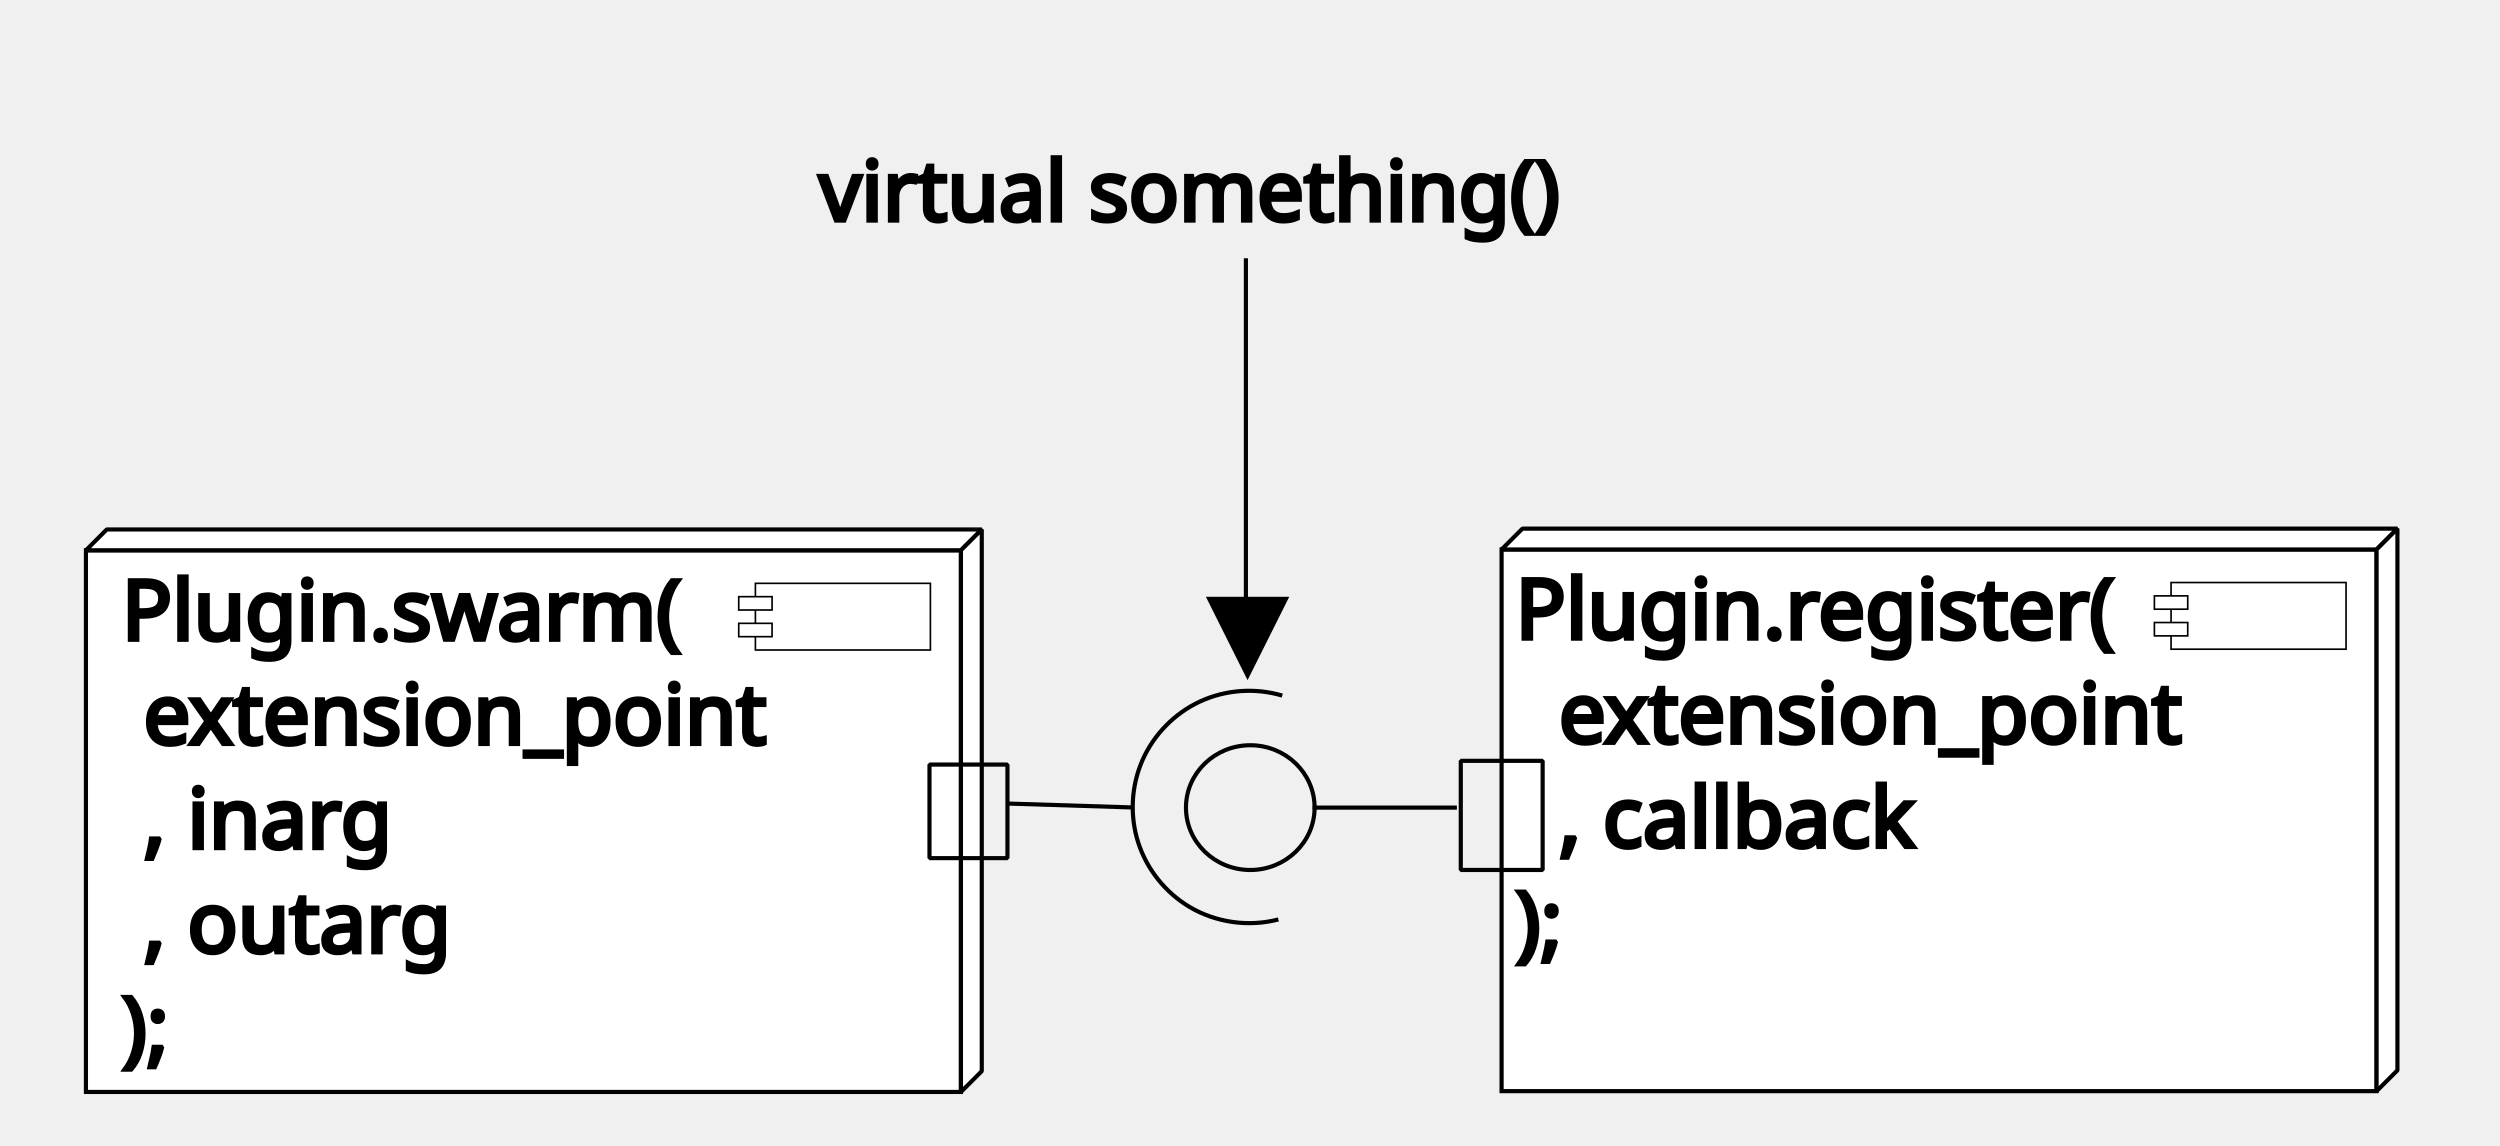
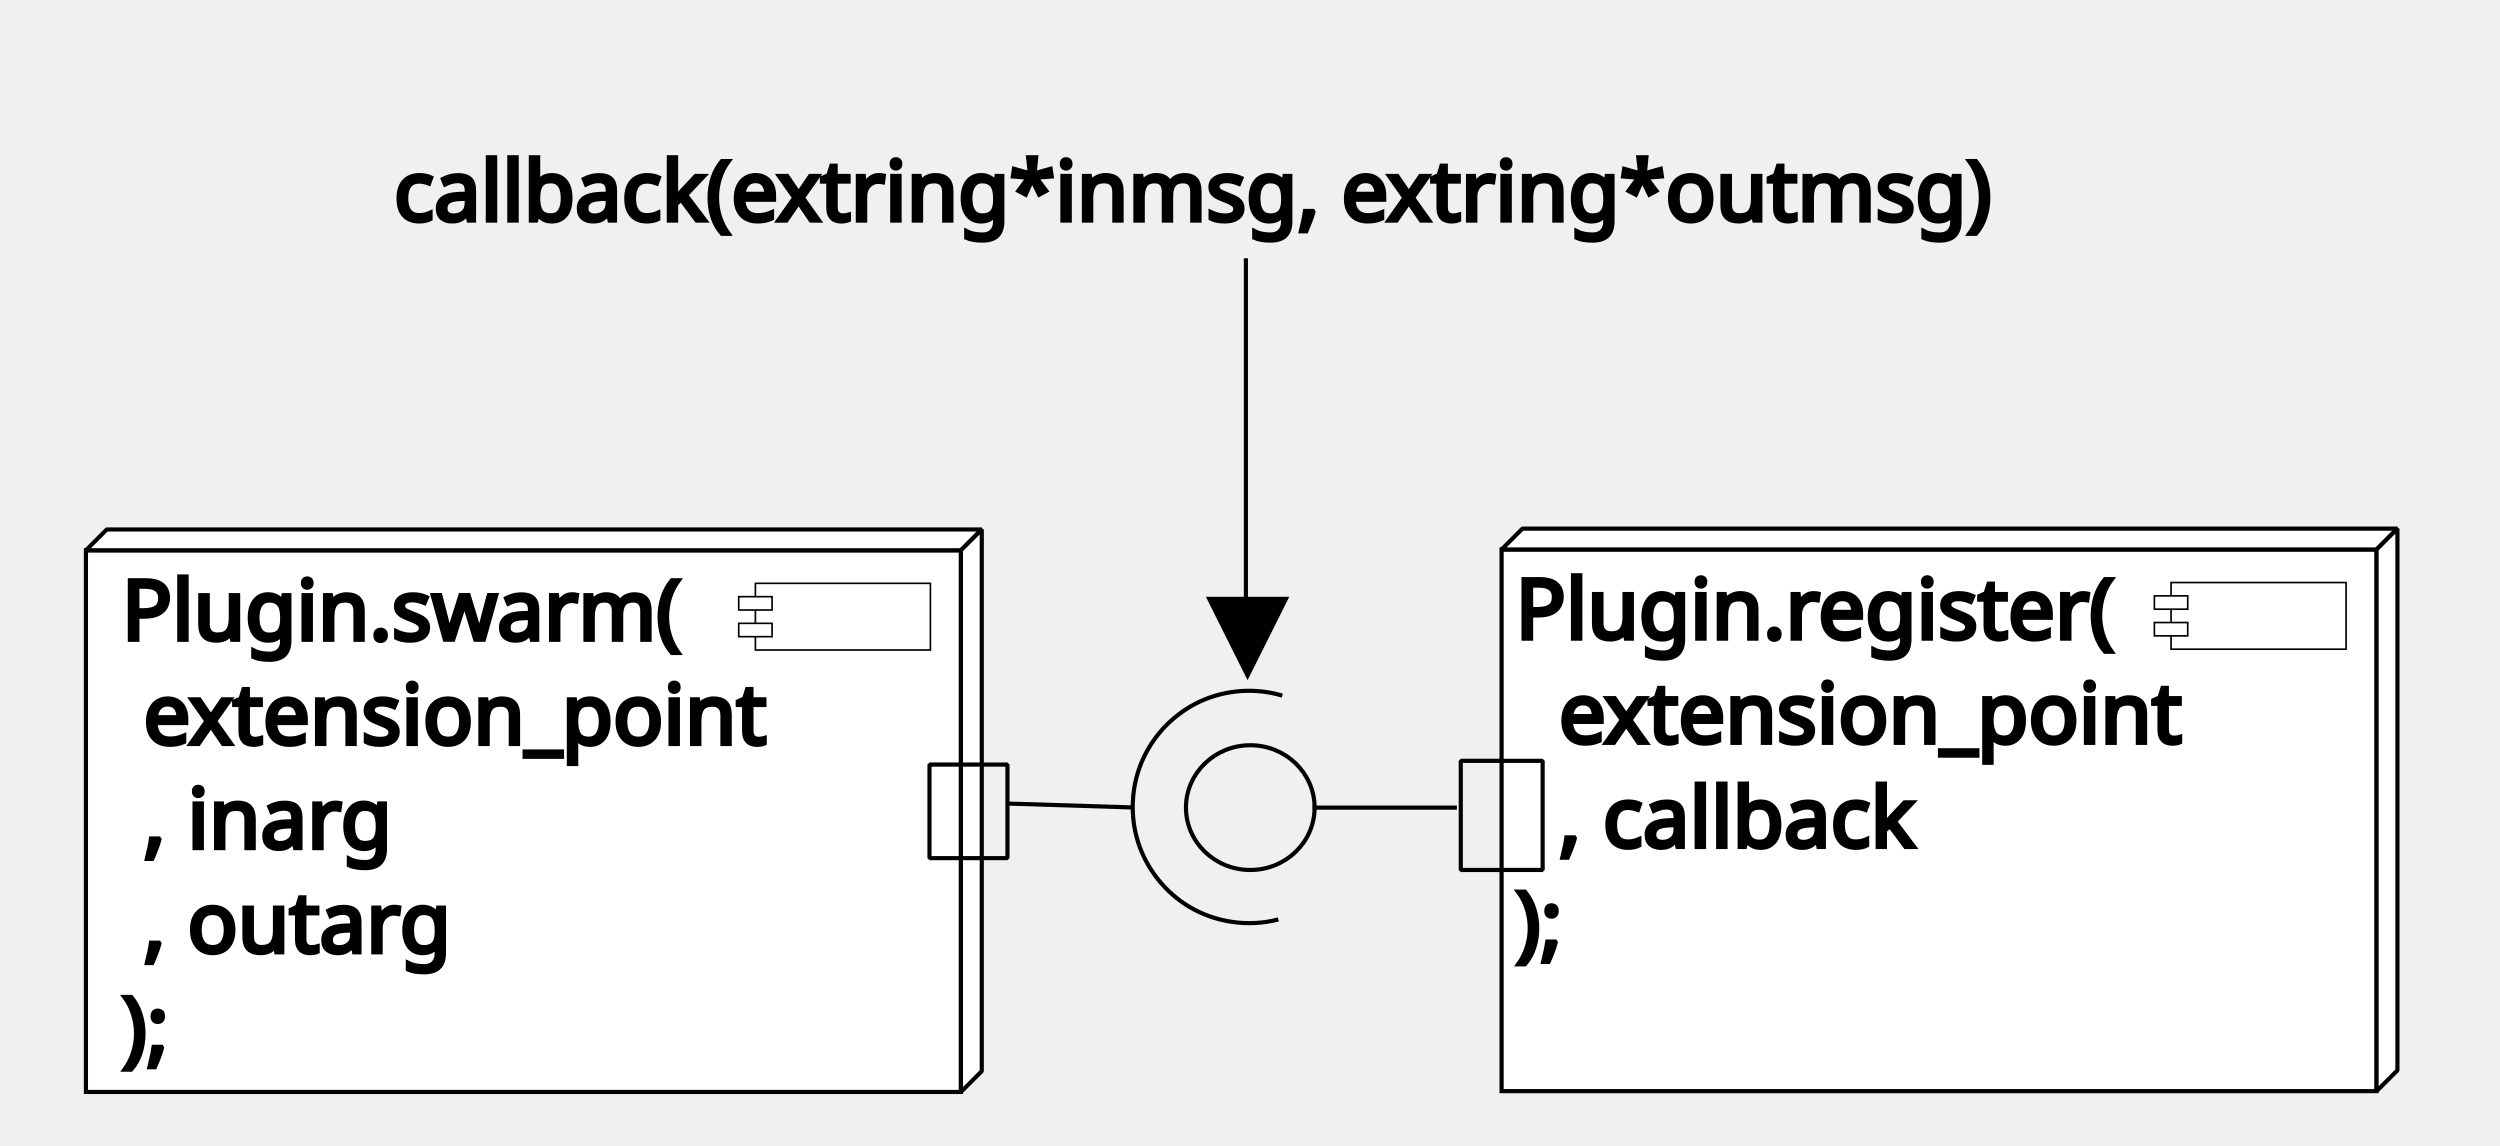
<svg xmlns="http://www.w3.org/2000/svg" viewBox="165 100 600 275" id="svg4022" version="1.1" width="100%" height="100%" style="stroke:#000000">
  <defs id="defs4148">
    </defs>
  <style type="text/css" id="style4024">
* {
	stroke: black;
}

text {
	fill: black;
	stroke: none;
	font-size: 10px;
	font-family: sans-serif;
}

rect, ellipse {
	fill: white;
}

polygon {
	stroke-miterlimit: 1;
	fill: white;
}
</style>
  <text xml:space="preserve" style="font-size:40px;font-style:normal;font-weight:normal;line-height:125%;letter-spacing:0px;word-spacing:0px;fill:#000000;fill-opacity:1;stroke:none;font-family:Sans;-inkscape-font-specification:Sans" x="25.602" y="170.237" id="text4386">
    <tspan id="tspan4388" style="font-style:normal;stroke:#000000;-inkscape-font-specification:Sans" x="25.602" y="170.237" />
  </text>
  <g transform="translate(-421.9228,358.636)" id="g4000-4" style="stroke:#000000">
    <g style="stroke:#000000" id="g3357-4-8-2-7" transform="translate(401.4435,-266.1836)">
      <rect x="545.861" y="139.422" width="210" height="130" id="rect4044-5-4-2-4-6" style="fill:#ffffff;stroke:#000000" />
      <g style="stroke:#000000" id="g3309-9-3-7-5">
        <g style="stroke:#000000" id="g3301-9-0-7-7">
          <polygon points="380,235 590,235 585,240 375,240 " id="polygon4046-6-2-15-7-7" transform="translate(170.8606,-100.578)" style="fill:#ffffff;stroke:#000000;stroke-miterlimit:1" />
          <polygon points="590,235 590,365 585,370 585,240 " id="polygon4048-6-0-8-5-5" transform="translate(170.8606,-100.578)" style="fill:#ffffff;stroke:#000000;stroke-miterlimit:1" />
        </g>
        <g style="stroke:#000000" transform="matrix(0.4,0,0,0.4,548.5323,95.35455)" id="g4274-8-3-5-4-4-5">
          <rect style="fill:#ffffff;stroke:#000000" x="395" y="130" width="105" height="40" id="rect4090-5-5-8-8-9-4" />
          <rect style="fill:#ffffff;stroke:#000000" x="385" y="138" width="20" height="8" id="rect4092-1-9-4-9-9-1" />
          <rect style="fill:#ffffff;stroke:#000000" x="385" y="154" width="20" height="8" id="rect4094-3-4-9-7-2-7" />
        </g>
      </g>
    </g>
    <g style="stroke:#000000" id="g3266-1-1-6-4-8" transform="matrix(1,0,0,-1,402.0304,141.7902)">
      <rect style="opacity:0.99;fill:none;stroke:#000000;stroke-width:1;stroke-linecap:butt;stroke-linejoin:bevel;stroke-miterlimit:0;stroke-opacity:1;stroke-dasharray:none" id="rect4961-6-9-5-0-2" width="19.647" height="26.196" x="370.48" y="91.631" transform="translate(165,100)" />
      <path transform="translate(190.7278,179.5223)" style="opacity:0.99;fill:none;stroke:#000000;stroke-width:1;stroke-linecap:butt;stroke-linejoin:bevel;stroke-miterlimit:0;stroke-opacity:1;stroke-dasharray:none" id="path4963-2-2-4-4-5-4" d="m 309.669,27.077 c 0,8.267 -6.911,14.969 -15.437,14.969 -8.525,0 -15.437,-6.702 -15.437,-14.969 0,-8.267 6.911,-14.969 15.437,-14.969 8.525,0 15.437,6.702 15.437,14.969 z" />
      <path style="fill:none;stroke:#000000;stroke-width:1px;stroke-linecap:butt;stroke-linejoin:miter;stroke-opacity:1" d="m 334.929,106.6 34.616,0" id="path3128-4-9-9-6-4" transform="translate(165,100)" />
    </g>
  </g>
  <text xml:space="preserve" style="font-size:40px;font-style:normal;font-weight:normal;line-height:125%;letter-spacing:0px;word-spacing:0px;fill:#000000;fill-opacity:1;stroke:none;font-family:Sans;-inkscape-font-specification:Sans" x="528.723" y="253.277" id="text3369">
    <tspan id="tspan3371" style="font-size:20px;font-style:normal;font-variant:normal;font-weight:normal;font-stretch:normal;text-align:start;line-height:125%;writing-mode:lr-tb;text-anchor:start;stroke:#000000;font-family:Sans;-inkscape-font-specification:Sans" x="528.723" y="253.277">Plugin.register(</tspan>
    <tspan style="font-size:20px;font-style:normal;font-variant:normal;font-weight:normal;font-stretch:normal;text-align:start;line-height:125%;writing-mode:lr-tb;text-anchor:start;stroke:#000000;font-family:Sans;-inkscape-font-specification:Sans" x="528.723" y="278.277" id="tspan3373">  extension_point</tspan>
    <tspan style="font-size:20px;font-style:normal;font-variant:normal;font-weight:normal;font-stretch:normal;text-align:start;line-height:125%;writing-mode:lr-tb;text-anchor:start;stroke:#000000;font-family:Sans;-inkscape-font-specification:Sans" x="528.723" y="303.277" id="tspan3375">  , callback</tspan>
    <tspan style="font-size:20px;font-style:normal;font-variant:normal;font-weight:normal;font-stretch:normal;text-align:start;line-height:125%;writing-mode:lr-tb;text-anchor:start;stroke:#000000;font-family:Sans;-inkscape-font-specification:Sans" x="528.723" y="328.277" id="tspan3377">);</tspan>
  </text>
  <g transform="translate(-180.8031,571.8462)" id="g5150" style="stroke:#000000">
    <g style="stroke:#000000" id="g3357-4-8-0-0" transform="translate(-179.4336,-479.199)">
      <rect x="545.861" y="139.422" width="210" height="130" id="rect4044-5-4-2-2-2" style="fill:#ffffff;stroke:#000000" />
      <g style="stroke:#000000" id="g3309-9-3-8-5">
        <g style="stroke:#000000" id="g3301-9-0-9-7">
          <polygon points="585,240 375,240 380,235 590,235 " id="polygon4046-6-2-15-5-3" transform="translate(170.8606,-100.578)" style="fill:#ffffff;stroke:#000000;stroke-miterlimit:1" />
          <polygon points="585,370 585,240 590,235 590,365 " id="polygon4048-6-0-8-4-0" transform="translate(170.8606,-100.578)" style="fill:#ffffff;stroke:#000000;stroke-miterlimit:1" />
        </g>
        <g style="stroke:#000000" transform="matrix(0.4,0,0,0.4,548.5323,95.35455)" id="g4274-8-3-5-4-5-9">
          <rect style="fill:#ffffff;stroke:#000000" x="395" y="130" width="105" height="40" id="rect4090-5-5-8-8-7-5" />
          <rect style="fill:#ffffff;stroke:#000000" x="385" y="138" width="20" height="8" id="rect4092-1-9-4-9-9-10" />
          <rect style="fill:#ffffff;stroke:#000000" x="385" y="154" width="20" height="8" id="rect4094-3-4-9-7-0-6" />
        </g>
      </g>
    </g>
    <g style="stroke:#000000" id="g3195-4-2-9" transform="matrix(-1,0,0,1,1124.943,-323.7427)">
      <rect style="opacity:0.99;fill:none;stroke:#000000;stroke-width:1;stroke-linecap:butt;stroke-linejoin:bevel;stroke-miterlimit:0;stroke-opacity:1;stroke-dasharray:none" id="rect4959-8-0-7" width="18.711" height="22.453" x="372.352" y="-64.607" transform="translate(165,100)" />
      <path style="fill:none;stroke:#000000;stroke-width:1px;stroke-linecap:butt;stroke-linejoin:miter;stroke-opacity:1" d="m 471.395,18.843 c 6.453,-1.933 13.606,-1.424 19.721,1.404 6.114,2.828 11.134,7.949 13.84,14.118 2.705,6.169 3.072,13.331 1.011,19.745 -2.062,6.413 -6.533,12.02 -12.326,15.458 -6.333,3.757 -14.185,4.861 -21.308,2.995" id="path4999-4-0-0-3" />
      <path style="fill:none;stroke:#000000;stroke-width:1px;stroke-linecap:butt;stroke-linejoin:miter;stroke-opacity:1" d="m 342.414,-54.316 29.938,-0.936" id="path3124-7-0-7" transform="translate(165,100)" />
    </g>
  </g>
  <text xml:space="preserve" style="font-size:20px;font-style:normal;font-weight:normal;line-height:125%;letter-spacing:0px;word-spacing:0px;fill:#000000;fill-opacity:1;stroke:none;font-family:Sans;-inkscape-font-specification:Sans" x="194.231" y="253.554" id="text3663">
    <tspan id="tspan3665" style="font-size:20px;stroke:#000000" x="194.231" y="253.554">Plugin.swarm(</tspan>
    <tspan style="font-size:20px;stroke:#000000" x="194.231" y="278.554" id="tspan3667"> extension_point</tspan>
    <tspan style="font-size:20px;stroke:#000000" x="194.231" y="303.554" id="tspan3669"> , inarg</tspan>
    <tspan style="font-size:20px;stroke:#000000" x="194.231" y="328.554" id="tspan3671"> , outarg</tspan>
    <tspan style="font-size:20px;stroke:#000000" x="194.231" y="353.554" id="tspan3673">);</tspan>
  </text>
-   <text xml:space="preserve" style="font-size:20px;font-style:normal;font-weight:normal;line-height:125%;letter-spacing:0px;word-spacing:0px;fill:#000000;fill-opacity:1;stroke:none;font-family:Sans;-inkscape-font-specification:Sans" x="361.562" y="152.948" id="text5975-9">
-     <tspan id="tspan5977-7" style="stroke:#000000" x="361.562" y="152.948">virtual something()</tspan>
+   <text xml:space="preserve" style="font-size:20px;font-style:normal;font-weight:normal;line-height:125%;letter-spacing:0px;word-spacing:0px;fill:#000000;fill-opacity:1;stroke:none;font-family:Sans;-inkscape-font-specification:Sans" x="259.562" y="152.948" id="text5975-9">
+     <tspan id="tspan5977-7" style="stroke:#000000" x="259.562" y="152.948">callback(extring*inmsg, extring*outmsg)</tspan>
  </text>
  <polygon points="285,150 290,147.5 290,152.5 " style="fill:#000000;stroke:none" id="polygon4130-3-6-3" transform="matrix(0,-4,-4,0,1064.415,1403.236)" />
  <path style="fill:none;stroke:#000000;stroke-width:1px;stroke-linecap:butt;stroke-linejoin:miter;stroke-opacity:1" d="m 299.015,144.015 0,-82.031" id="path20070" transform="translate(165,100)" />
</svg>
